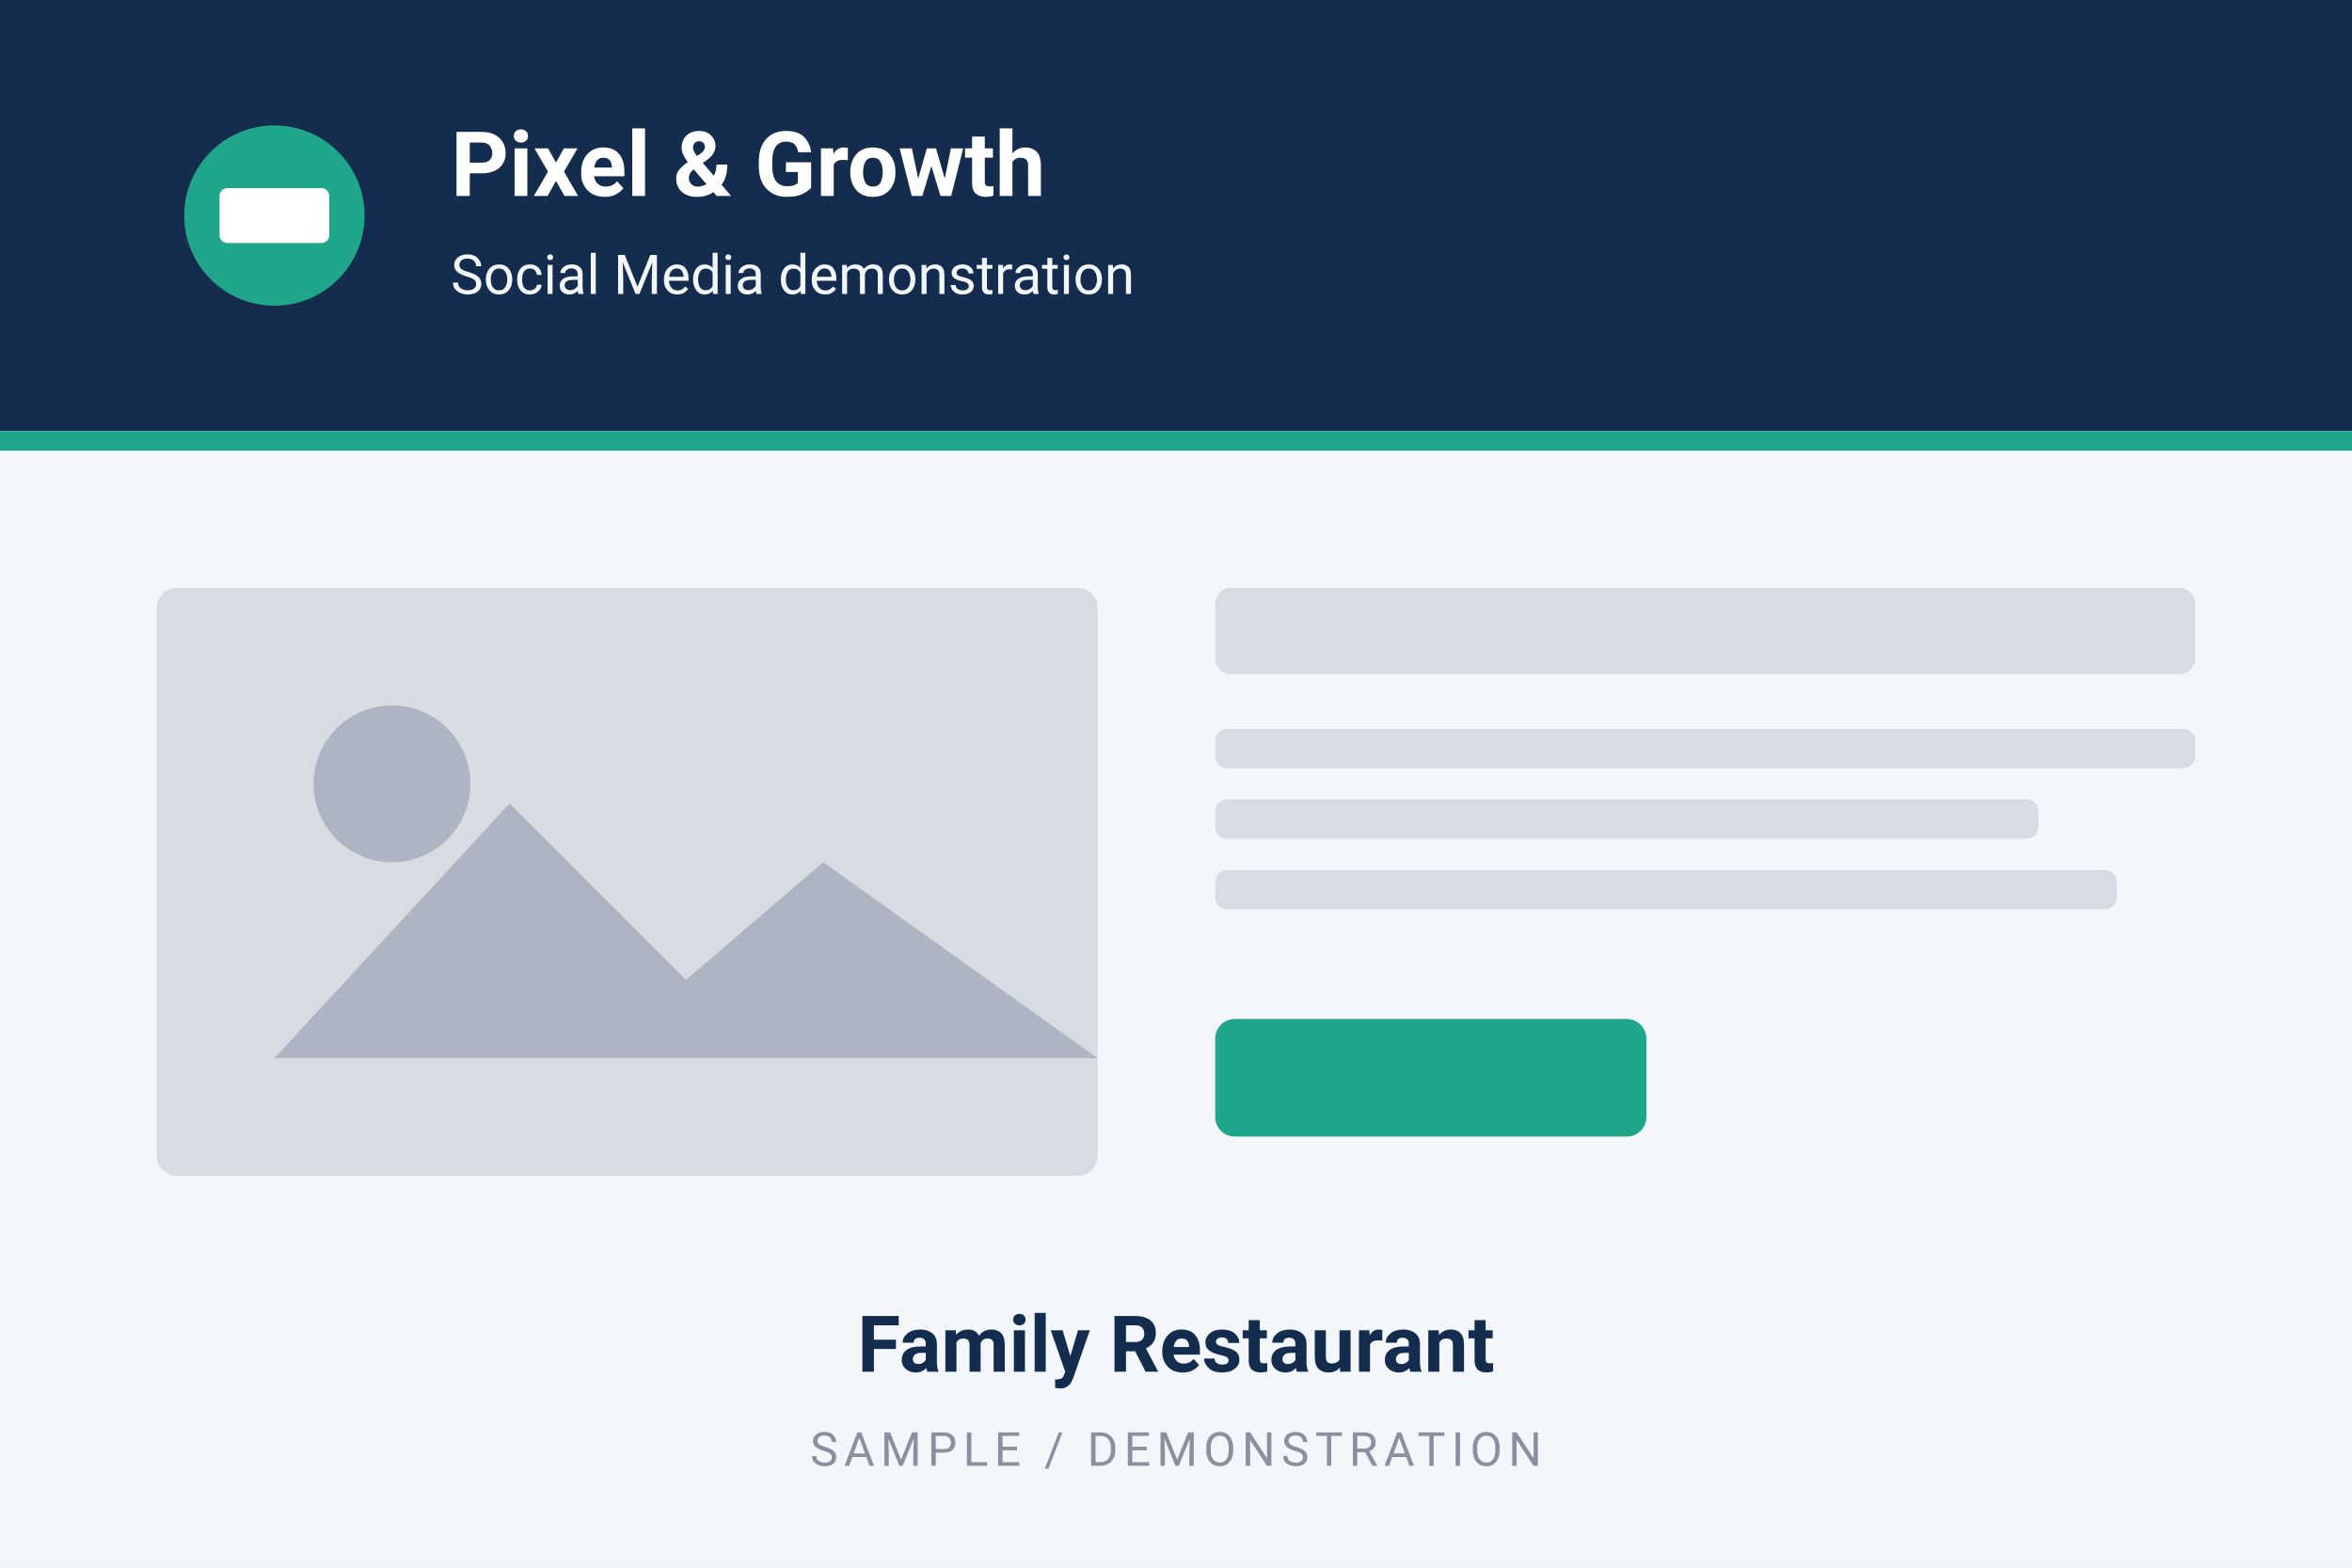
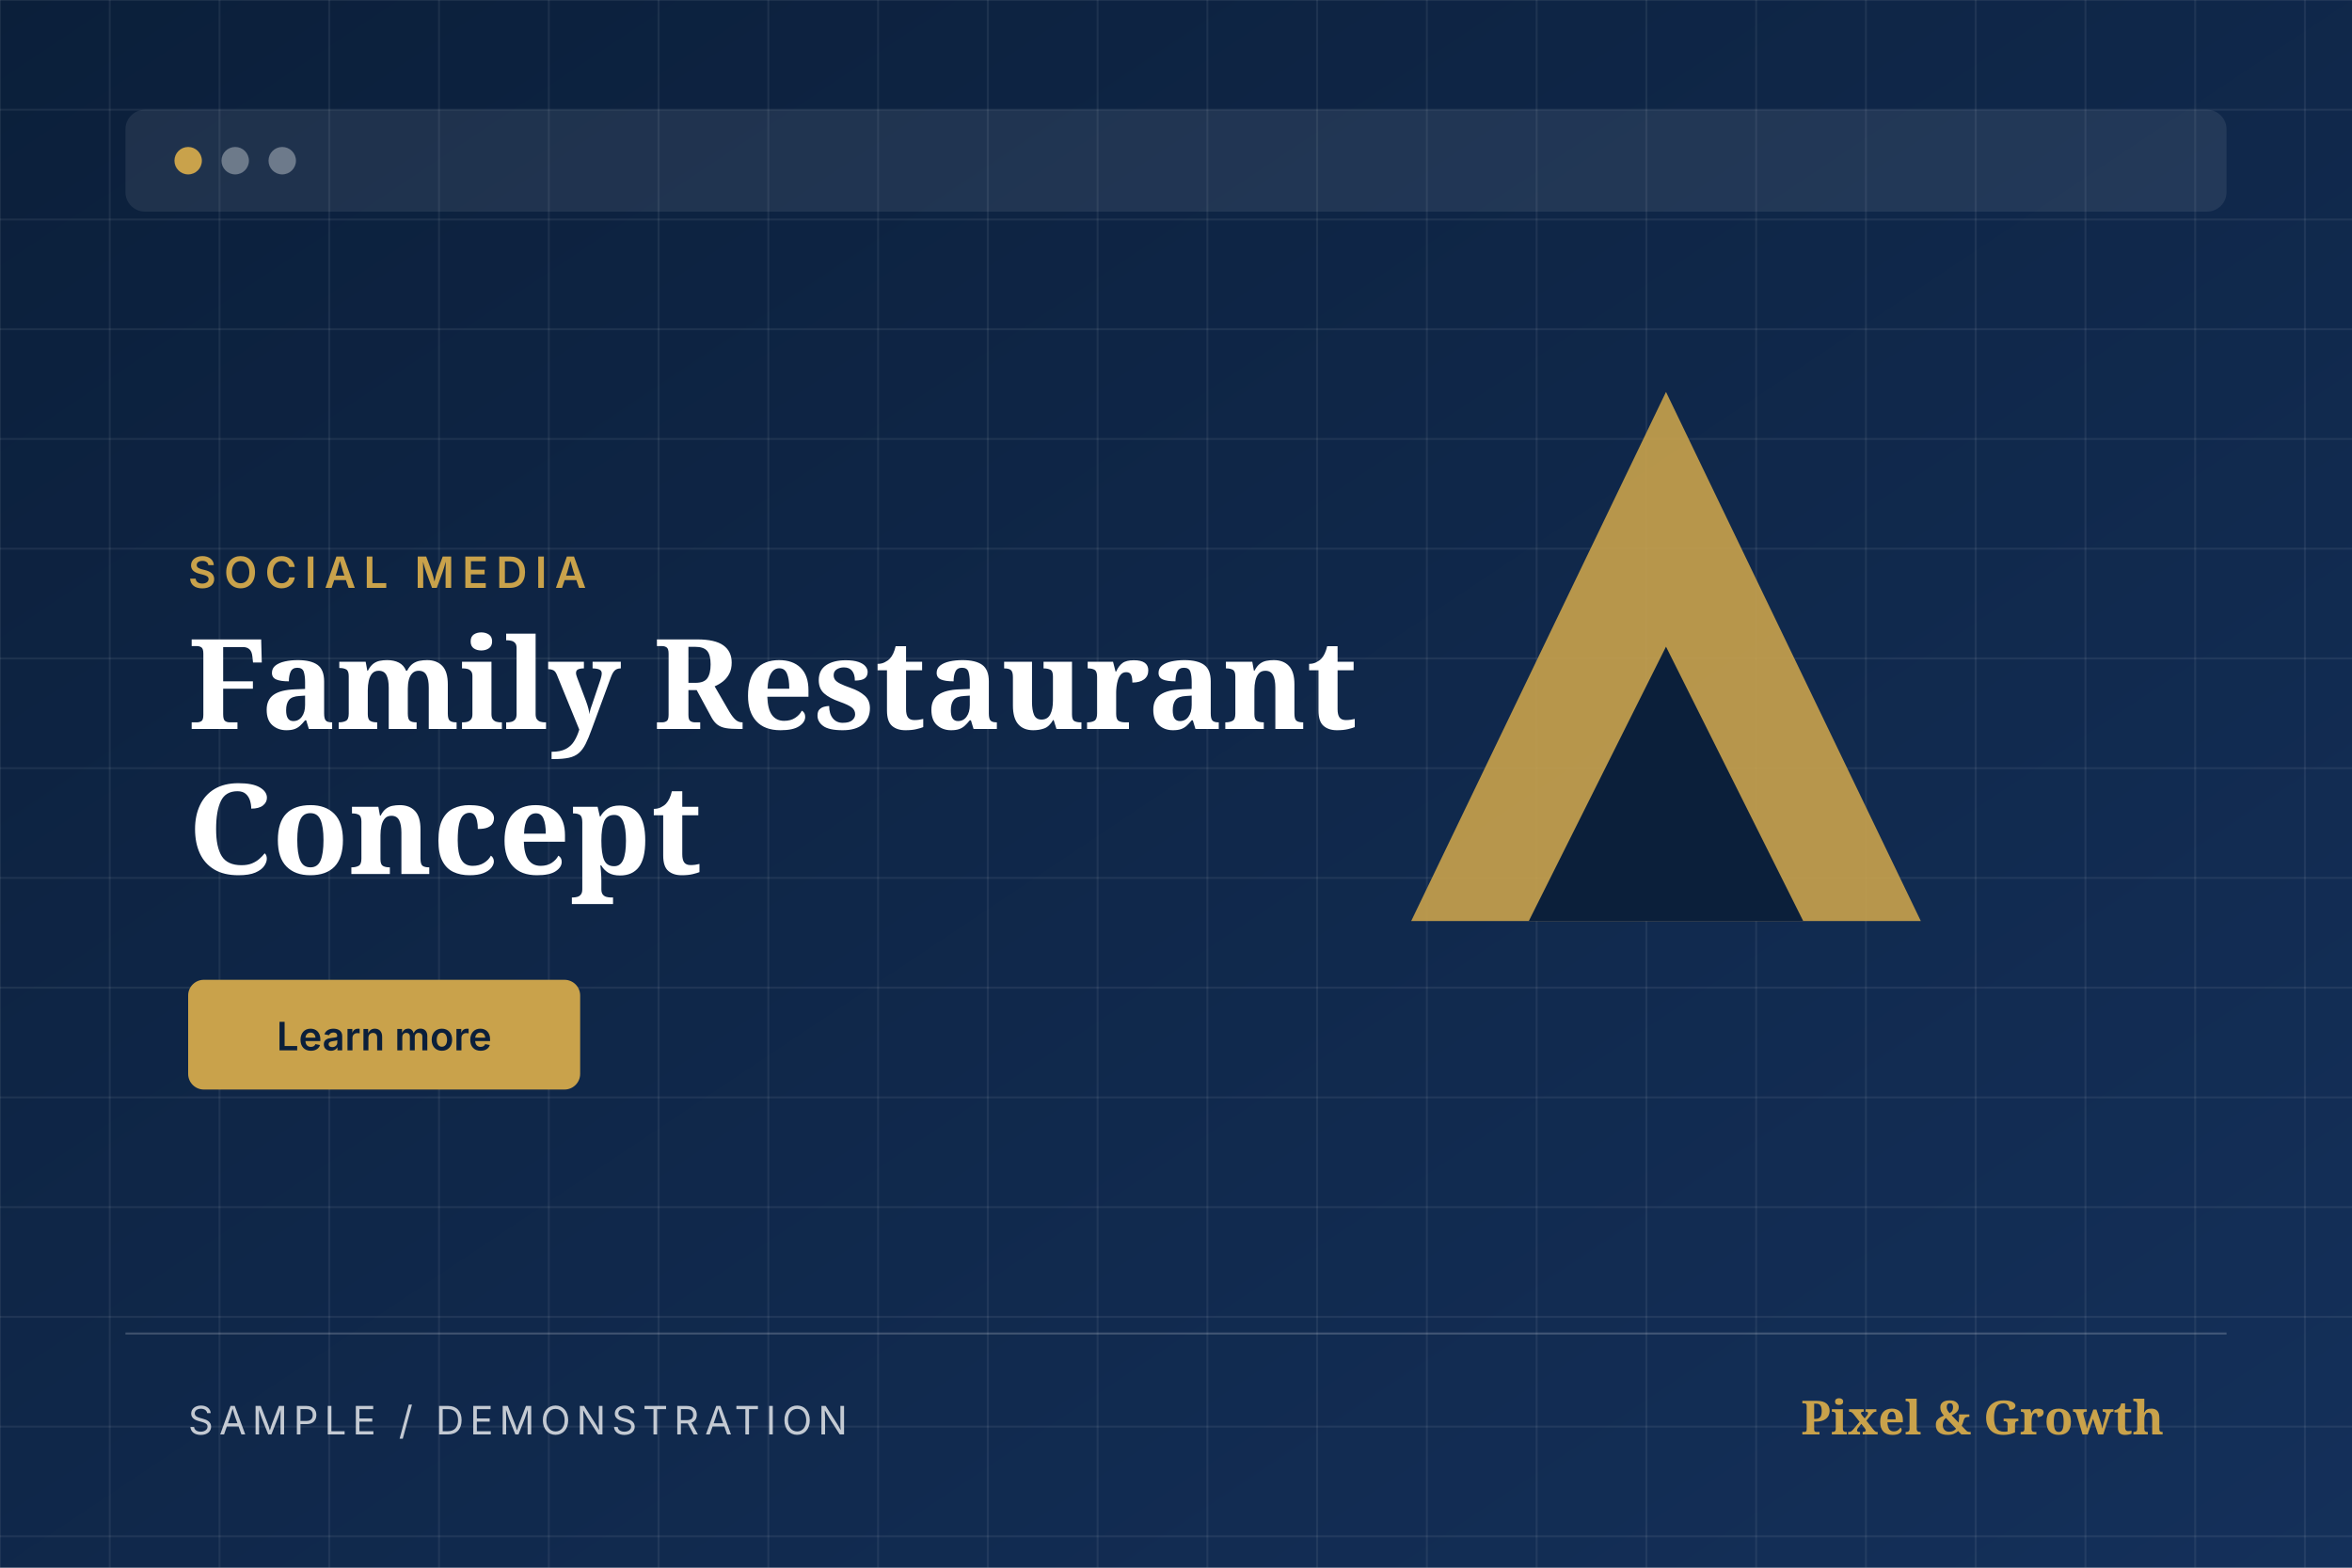
<svg xmlns="http://www.w3.org/2000/svg" viewBox="0 0 1200 800" role="img" aria-label="Family Restaurant Social Media demonstration">
-   <rect width="1200" height="800" fill="#F3F6FA" />
-   <rect x="0" y="0" width="1200" height="220" fill="#142C4E" />
-   <rect x="0" y="220" width="1200" height="10" fill="#20A68A" />
-   <circle cx="140" cy="110" r="46" fill="#20A68A" />
-   <rect x="112" y="96" width="56" height="28" rx="4" fill="#FFFFFF" />
-   <text x="230" y="100" font-family="system-ui, Segoe UI, Roboto, sans-serif" font-size="46" font-weight="700" fill="#FFFFFF">Pixel &amp; Growth</text>
-   <text x="230" y="150" font-family="system-ui, Segoe UI, Roboto, sans-serif" font-size="28" fill="#F3F6FA">Social Media demonstration</text>
-   <g fill="#d7dbe4">
-     <rect x="80" y="300" width="480" height="300" rx="10" />
-     <rect x="620" y="300" width="500" height="44" rx="8" />
-     <rect x="620" y="372" width="500" height="20" rx="6" />
-     <rect x="620" y="408" width="420" height="20" rx="6" />
-     <rect x="620" y="444" width="460" height="20" rx="6" />
-     <rect x="620" y="520" width="220" height="60" rx="10" fill="#20A68A" />
+   <defs>
+     <linearGradient id="bg" x1="0" y1="0" x2="1" y2="1">
+       <stop offset="0" stop-color="#0B1F3A" />
+       <stop offset="1" stop-color="#14305A" />
+     </linearGradient>
+   </defs>
+   <rect width="1200" height="800" fill="url(#bg)" />
+   <g stroke="#FFFFFF" stroke-opacity="0.07" stroke-width="1">
+     <line x1="0" y1="0" x2="0" y2="800" />
+     <line x1="56" y1="0" x2="56" y2="800" />
+     <line x1="112" y1="0" x2="112" y2="800" />
+     <line x1="168" y1="0" x2="168" y2="800" />
+     <line x1="224" y1="0" x2="224" y2="800" />
+     <line x1="280" y1="0" x2="280" y2="800" />
+     <line x1="336" y1="0" x2="336" y2="800" />
+     <line x1="392" y1="0" x2="392" y2="800" />
+     <line x1="448" y1="0" x2="448" y2="800" />
+     <line x1="504" y1="0" x2="504" y2="800" />
+     <line x1="560" y1="0" x2="560" y2="800" />
+     <line x1="616" y1="0" x2="616" y2="800" />
+     <line x1="672" y1="0" x2="672" y2="800" />
+     <line x1="728" y1="0" x2="728" y2="800" />
+     <line x1="784" y1="0" x2="784" y2="800" />
+     <line x1="840" y1="0" x2="840" y2="800" />
+     <line x1="896" y1="0" x2="896" y2="800" />
+     <line x1="952" y1="0" x2="952" y2="800" />
+     <line x1="1008" y1="0" x2="1008" y2="800" />
+     <line x1="1064" y1="0" x2="1064" y2="800" />
+     <line x1="1120" y1="0" x2="1120" y2="800" />
+     <line x1="1176" y1="0" x2="1176" y2="800" />
+     <line x1="0" y1="0" x2="1200" y2="0" />
+     <line x1="0" y1="56" x2="1200" y2="56" />
+     <line x1="0" y1="112" x2="1200" y2="112" />
+     <line x1="0" y1="168" x2="1200" y2="168" />
+     <line x1="0" y1="224" x2="1200" y2="224" />
+     <line x1="0" y1="280" x2="1200" y2="280" />
+     <line x1="0" y1="336" x2="1200" y2="336" />
+     <line x1="0" y1="392" x2="1200" y2="392" />
+     <line x1="0" y1="448" x2="1200" y2="448" />
+     <line x1="0" y1="504" x2="1200" y2="504" />
+     <line x1="0" y1="560" x2="1200" y2="560" />
+     <line x1="0" y1="616" x2="1200" y2="616" />
+     <line x1="0" y1="672" x2="1200" y2="672" />
+     <line x1="0" y1="728" x2="1200" y2="728" />
+     <line x1="0" y1="784" x2="1200" y2="784" />
  </g>
-   <g fill="#aeb4c2">
-     <circle cx="200" cy="400" r="40" />
-     <path d="M140 540 l120 -130 90 90 70 -60 140 100 z" />
-   </g>
-   <text x="600" y="700" text-anchor="middle" font-family="system-ui, Segoe UI, Roboto, sans-serif" font-size="40" font-weight="700" fill="#142C4E">Family Restaurant</text>
-   <text x="600" y="748" text-anchor="middle" font-family="system-ui, Segoe UI, Roboto, sans-serif" font-size="24" letter-spacing="3" fill="#8a90a0">SAMPLE / DEMONSTRATION</text>
+   <rect x="64" y="56" width="1072" height="52" rx="10" fill="#FFFFFF" fill-opacity="0.08" />
+   <circle cx="96" cy="82" r="7" fill="#C9A24B" />
+   <circle cx="120" cy="82" r="7" fill="#FFFFFF" fill-opacity="0.35" />
+   <circle cx="144" cy="82" r="7" fill="#FFFFFF" fill-opacity="0.35" />
+   <path d="M720 470 L850 200 L980 470 Z" fill="#C9A24B" opacity="0.9" />
+   <path d="M780 470 L850 330 L920 470 Z" fill="#0B1F3A" />
+   <text x="96" y="300" font-family="Inter, system-ui, Segoe UI, Roboto, sans-serif" font-size="22" font-weight="600" letter-spacing="4" fill="#C9A24B">SOCIAL MEDIA</text>
+   <text x="96" y="372" font-family="Playfair Display, Georgia, serif" font-size="64" font-weight="700" fill="#FFFFFF">Family Restaurant</text>
+   <text x="96" y="446" font-family="Playfair Display, Georgia, serif" font-size="64" font-weight="700" fill="#FFFFFF">Concept</text>
+   <rect x="96" y="500" width="200" height="56" rx="8" fill="#C9A24B" />
+   <text x="196" y="536" text-anchor="middle" font-family="Inter, system-ui, Segoe UI, Roboto, sans-serif" font-size="20" font-weight="600" fill="#0B1F3A">Learn more</text>
+   <rect x="64" y="680" width="1072" height="1" fill="#FFFFFF" fill-opacity="0.2" />
+   <text x="96" y="732" font-family="Inter, system-ui, Segoe UI, Roboto, sans-serif" font-size="20" letter-spacing="3" fill="#FFFFFF" fill-opacity="0.75">SAMPLE / DEMONSTRATION</text>
+   <text x="1104" y="732" text-anchor="end" font-family="Playfair Display, Georgia, serif" font-size="24" font-weight="700" fill="#C9A24B">Pixel &amp; Growth</text>
</svg>
